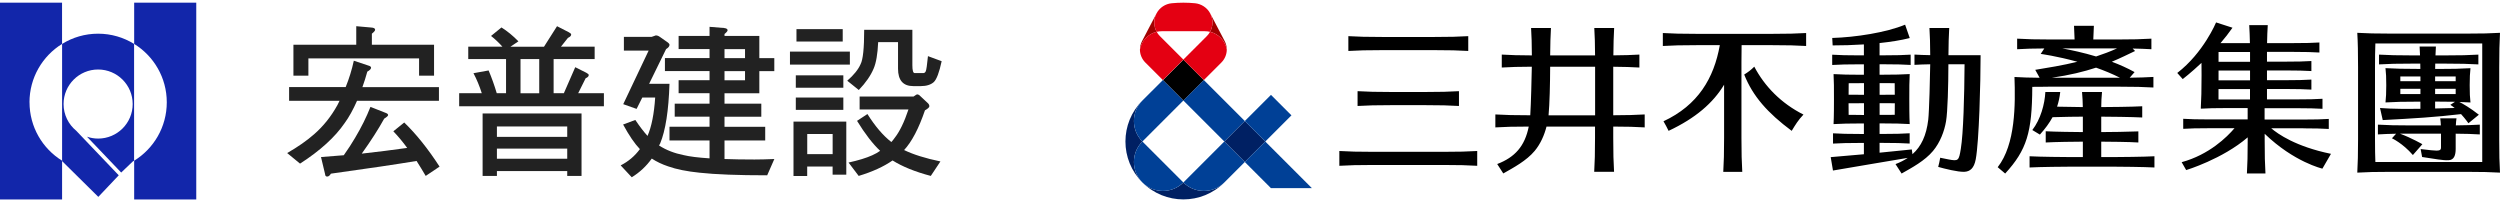
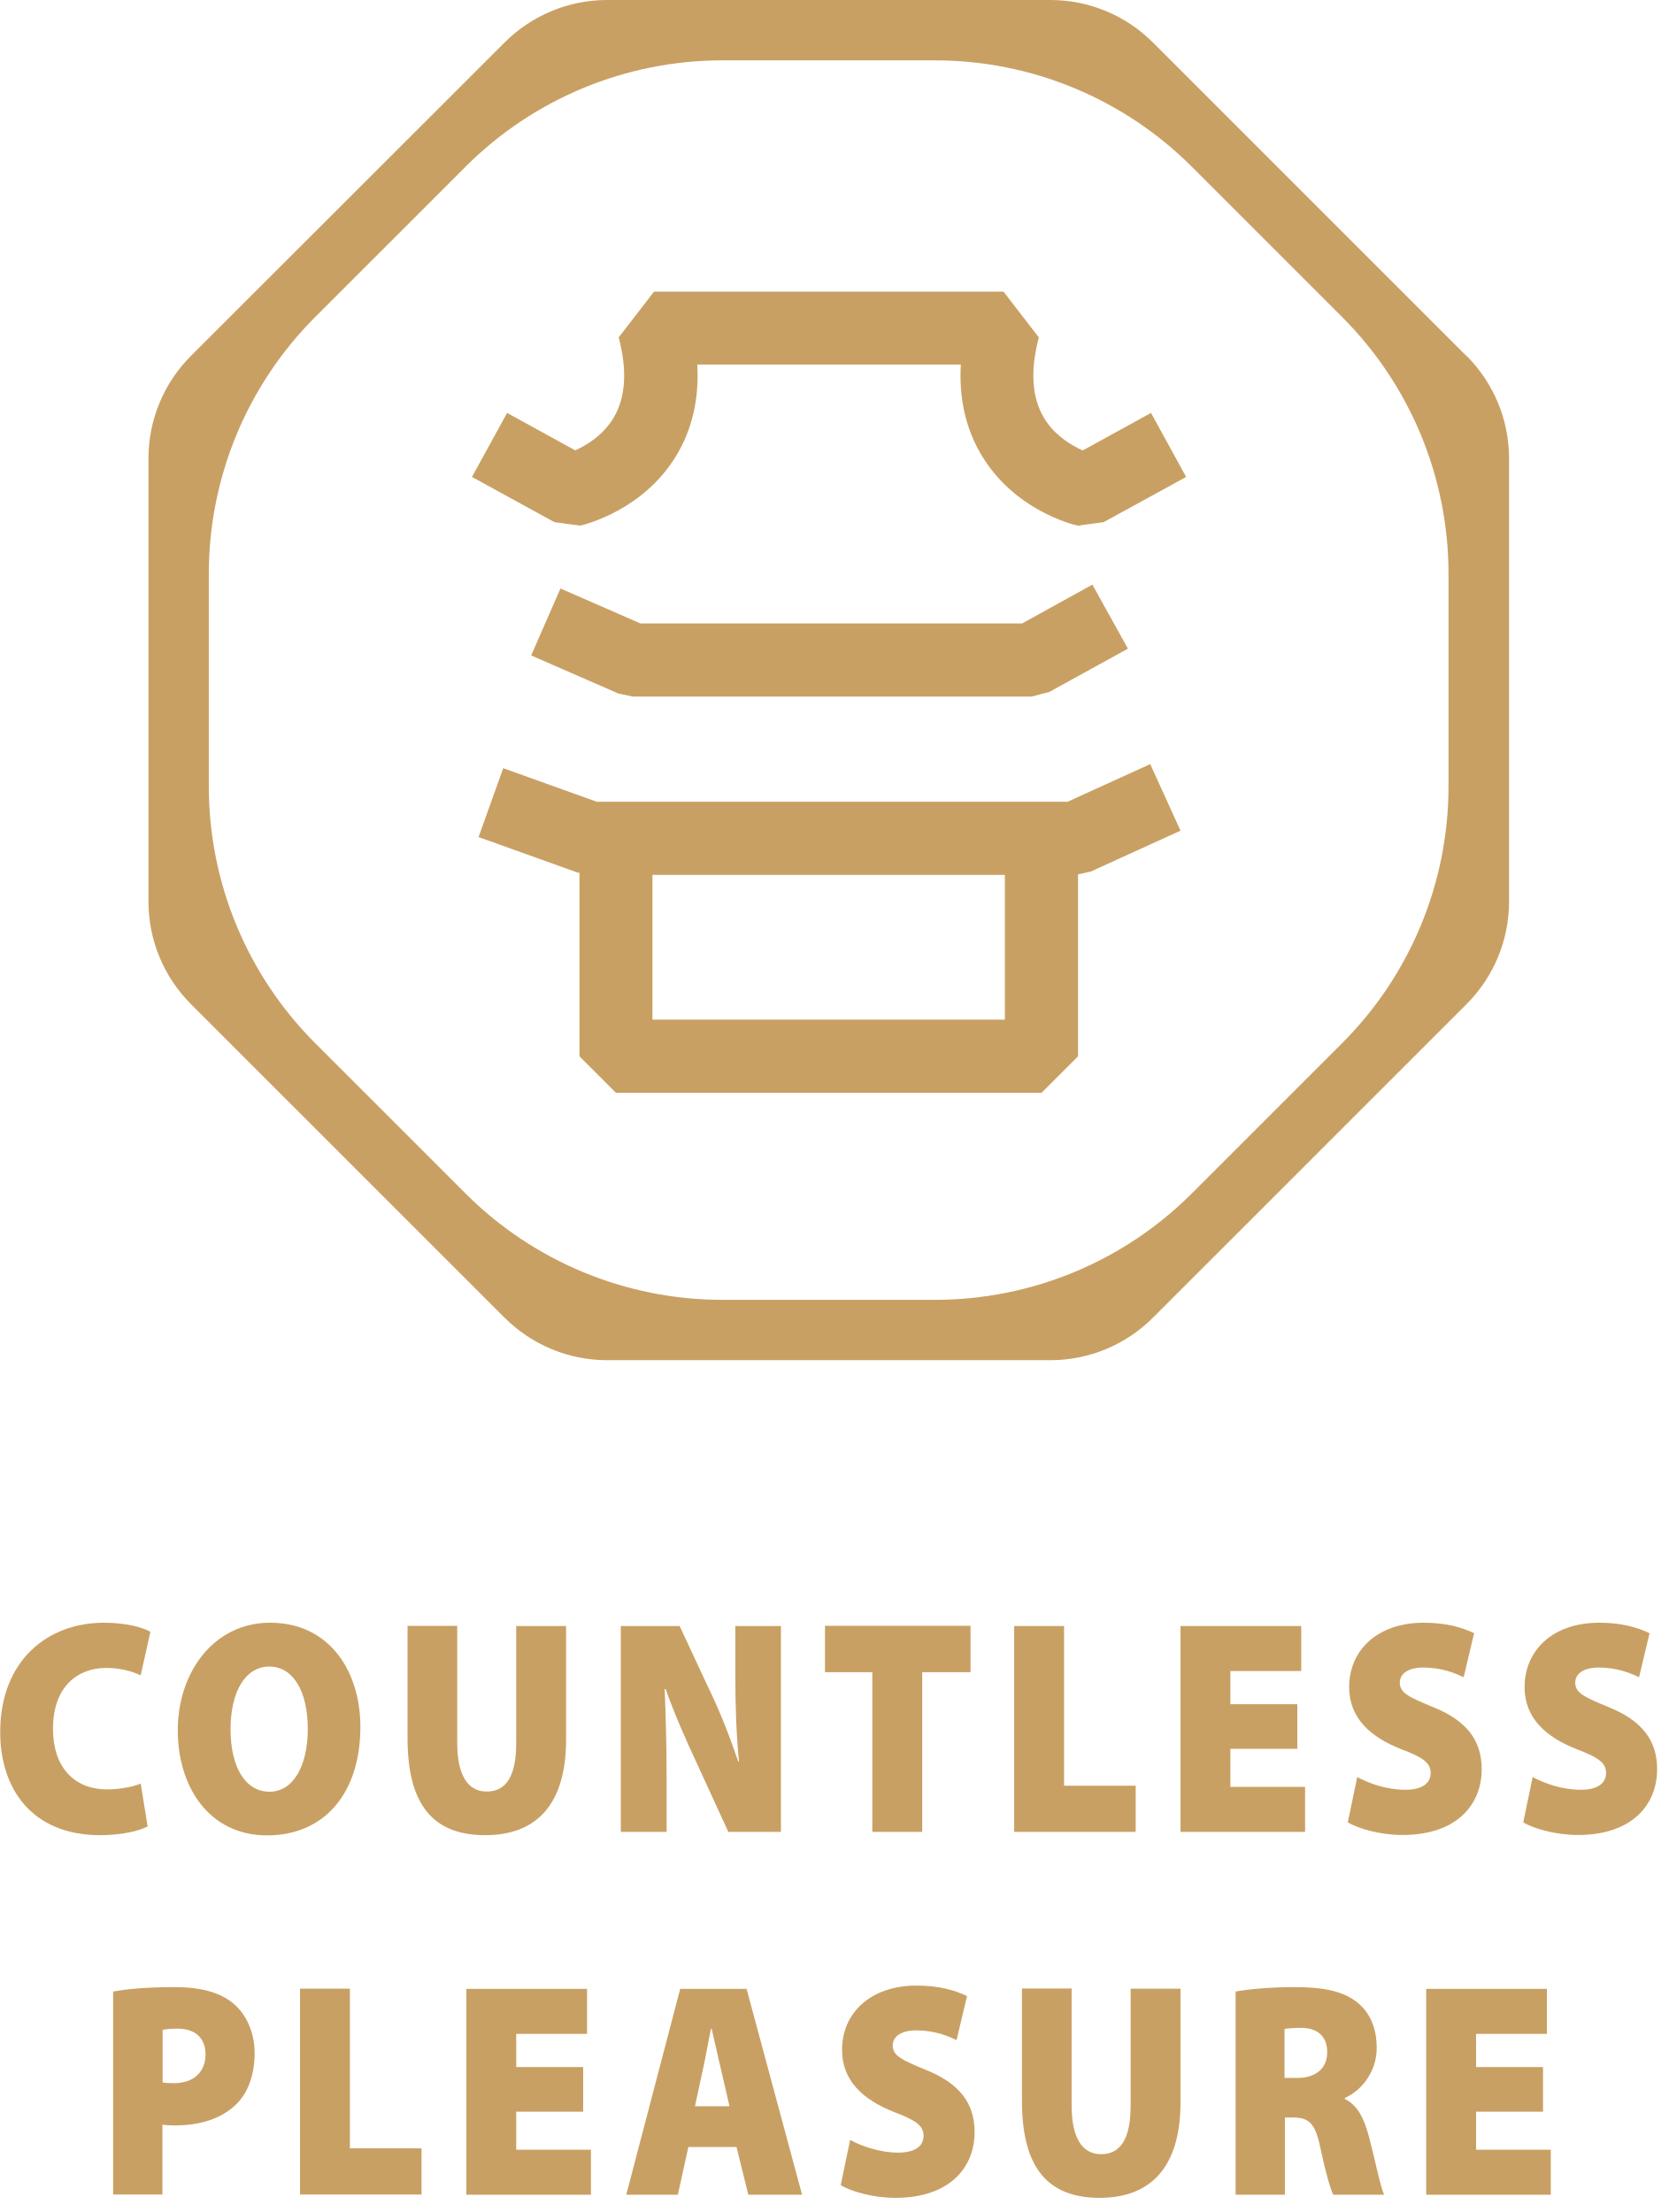
- <svg xmlns="http://www.w3.org/2000/svg" width="295" height="24" viewBox="0 0 295 24" fill="none">
-   <path d="M139.643 7.042L137.227 9.457L139.643 11.872L142.058 9.457L139.643 7.042Z" fill="black" />
-   <path d="M134.516 5.848C134.516 5.508 134.594 5.164 134.764 4.844L136.462 1.598C136.093 2.301 136.132 3.107 136.486 3.757C135.477 3.995 134.696 4.819 134.511 5.848H134.516ZM144.759 5.848C144.759 5.508 144.681 5.164 144.511 4.844L142.813 1.598C143.182 2.301 143.143 3.107 142.789 3.757C143.798 3.995 144.579 4.819 144.763 5.848H144.759Z" fill="#A20000" />
-   <path d="M139.635 7.032L137.219 9.448L135.147 7.376C134.739 6.968 134.511 6.415 134.511 5.843C134.691 4.814 135.477 3.989 136.486 3.752C136.588 3.936 136.714 4.111 136.869 4.261L139.635 7.027V7.032ZM142.784 3.756C142.682 3.941 142.556 4.115 142.401 4.266L139.635 7.032L142.051 9.448L144.123 7.376C144.531 6.968 144.759 6.415 144.759 5.848C144.579 4.819 143.793 3.994 142.784 3.756ZM142.813 1.597C142.444 0.894 141.755 0.462 141.023 0.384C140.566 0.341 140.106 0.316 139.64 0.316C139.174 0.316 138.713 0.341 138.257 0.384C137.519 0.457 136.83 0.889 136.462 1.597C136.093 2.301 136.132 3.106 136.486 3.756C136.68 3.708 136.884 3.684 137.092 3.684H142.177C142.386 3.684 142.59 3.708 142.784 3.756C143.143 3.111 143.177 2.301 142.808 1.597H142.813Z" fill="#E40012" />
-   <path d="M149.305 16.697L146.889 19.113L144.472 16.697L146.889 14.28L149.305 16.697ZM139.64 21.529C138.306 22.864 136.142 22.864 134.807 21.529C137.476 24.198 141.804 24.198 144.472 21.529C143.138 22.864 140.974 22.864 139.64 21.529ZM134.802 11.864C132.134 14.533 132.134 18.861 134.802 21.529C133.468 20.195 133.468 18.031 134.802 16.697C133.468 15.363 133.468 13.199 134.802 11.864Z" fill="#002063" />
-   <path d="M149.305 16.697L146.889 14.281L149.975 11.195L152.391 13.611L149.305 16.697ZM142.056 9.448L139.64 11.864L144.472 16.697L146.889 14.281L142.056 9.448ZM154.802 22.199L149.3 16.697L146.884 19.113L149.97 22.199H154.802ZM134.802 21.53C136.137 22.864 138.301 22.864 139.635 21.53L134.802 16.697C133.468 18.031 133.468 20.195 134.802 21.53ZM144.472 16.697L139.64 21.53C140.974 22.864 143.138 22.864 144.472 21.53L146.889 19.113L144.472 16.697ZM137.219 9.448L134.802 11.864C133.468 13.199 133.468 15.363 134.802 16.697L139.635 11.864L137.219 9.448Z" fill="#004096" />
-   <path d="M271.793 15.144C273.181 15.144 273.913 15.168 274.796 15.217V14.033C273.913 14.086 273.181 14.106 271.793 14.106H267.222V12.767H271.051C272.438 12.767 273.171 12.791 274.054 12.839V11.656C273.171 11.709 272.438 11.728 271.051 11.728H267.504V10.501H269.741C271.128 10.501 271.861 10.525 272.744 10.574V9.39C271.861 9.443 271.128 9.463 269.741 9.463H267.504V8.313H269.741C271.128 8.313 271.861 8.337 272.744 8.385V7.202C271.861 7.255 271.128 7.274 269.741 7.274H267.504V6.886C267.504 6.614 267.504 6.367 267.504 6.124H270.687C272.074 6.124 272.807 6.149 273.69 6.197V5.013C272.807 5.067 272.074 5.086 270.687 5.086H267.514C267.528 4.29 267.552 3.635 267.596 2.966H265.408C265.447 3.635 265.476 4.29 265.49 5.086H262.021C262.516 4.514 262.996 3.902 263.433 3.271L261.497 2.646C261.497 2.646 260.022 6.217 256.917 8.609L257.562 9.332C257.562 9.332 258.528 8.594 259.775 7.42C259.78 7.857 259.784 8.337 259.784 8.89C259.784 10.637 259.755 11.694 259.692 12.806L259.76 12.786L259.692 12.825C260.575 12.772 261.308 12.752 262.696 12.752H265.223V14.091H260.624C259.236 14.091 258.503 14.067 257.62 14.018V15.202C258.503 15.149 259.236 15.13 260.624 15.13H263.671C262.773 16.183 260.677 18.25 257.436 19.137L257.97 20.069C257.97 20.069 262.23 18.783 265.228 16.207V16.551C265.228 18.298 265.199 19.356 265.136 20.467H267.324C267.256 19.356 267.232 18.298 267.232 16.551V15.785C270.706 19.137 274.044 19.899 274.044 19.899L275.054 18.152C270.9 17.299 268.78 15.804 268.004 15.134H271.808L271.793 15.144ZM265.505 9.477H261.788V8.327H265.505V9.477ZM265.505 6.901V7.289H261.788V6.139H265.505C265.505 6.382 265.505 6.629 265.505 6.901ZM261.783 11.738V10.511H265.5V11.738H261.783ZM190.377 7.876C191.634 7.886 192.526 7.915 193.448 7.968V6.44C192.526 6.493 191.634 6.522 190.377 6.532C190.387 5.193 190.416 4.266 190.469 3.305H188.126C188.184 4.266 188.213 5.193 188.218 6.537H182.919C182.929 5.193 182.958 4.266 183.012 3.305H180.668C180.726 4.266 180.755 5.193 180.76 6.537C179.242 6.532 178.242 6.503 177.209 6.44V7.968C178.242 7.905 179.237 7.876 180.755 7.871C180.731 9.201 180.658 12.228 180.571 13.601H180.464C178.674 13.601 177.587 13.572 176.452 13.504V15.033C177.573 14.965 178.645 14.936 180.392 14.936C179.931 17.25 178.756 18.56 176.67 19.356L177.388 20.467C178.601 19.778 180.12 18.972 181.095 17.803C181.784 16.973 182.235 15.935 182.488 14.936H188.213V16.26C188.213 18.05 188.184 19.137 188.116 20.273H190.459C190.391 19.137 190.362 18.05 190.362 16.26V14.936C191.973 14.936 193.002 14.97 194.074 15.033V13.504C193.002 13.567 191.973 13.596 190.362 13.601V7.876H190.377ZM182.73 13.606C182.856 12.252 182.91 9.909 182.919 7.876H188.223V13.606H182.725H182.73ZM163.118 5.916C161.328 5.916 160.241 5.945 159.106 6.013V4.266C160.241 4.334 161.328 4.363 163.118 4.363H169.242C171.032 4.363 172.119 4.334 173.254 4.266V6.013C172.119 5.945 171.032 5.916 169.242 5.916H163.118ZM170.299 17.915C172.09 17.915 173.177 17.886 174.312 17.818V19.564C173.177 19.496 172.09 19.467 170.299 19.467H162.056C160.266 19.467 159.179 19.496 158.043 19.564V17.818C159.179 17.886 160.266 17.915 162.056 17.915H170.299ZM212.808 13.519C212.167 14.198 211.881 14.688 211.42 15.44C208.596 13.339 206.83 11.36 205.816 8.798C206.291 8.497 206.602 8.269 207.005 7.866C208.227 10.19 210.168 12.189 212.808 13.519ZM209.11 3.994C210.901 3.994 211.988 3.965 213.123 3.897V5.426C211.988 5.358 210.901 5.329 209.11 5.329H205.51C205.5 5.901 205.491 6.537 205.491 7.318V16.265C205.491 18.055 205.52 19.142 205.588 20.278H203.346C203.414 19.142 203.443 18.055 203.443 16.265V9.996C202.148 12.146 200.091 13.936 196.893 15.44C196.694 15.023 196.519 14.707 196.291 14.31C200.367 12.408 202.245 9.23 202.939 5.329H200.226C198.436 5.329 197.349 5.358 196.214 5.426V3.897C197.349 3.965 198.436 3.994 200.226 3.994H209.11ZM230.018 3.305H227.674C227.732 4.261 227.761 5.183 227.766 6.508C227.058 6.498 226.495 6.474 225.908 6.44V7.653C226.495 7.619 227.058 7.595 227.766 7.585C227.752 8.856 227.645 13.189 227.533 14.125C227.31 15.993 226.708 17.279 225.67 18.196L225.593 17.633C224.069 17.788 222.9 17.91 221.789 18.017V16.862H222.264C223.686 16.862 224.438 16.886 225.34 16.939V15.726C224.438 15.78 223.686 15.804 222.264 15.804H221.789V14.562H222.104C223.526 14.562 224.443 14.586 225.345 14.64C225.297 13.786 225.297 12.248 225.297 11.69C225.297 10.346 225.297 9.594 225.345 8.74C224.443 8.793 223.526 8.817 222.104 8.817H221.789V7.585H222.38C223.802 7.585 224.554 7.609 225.457 7.662V6.449C224.554 6.503 223.802 6.527 222.38 6.527H221.789V5.081C223.069 4.945 224.302 4.756 225.35 4.489L224.802 2.912C222.555 3.844 218.916 4.402 216.204 4.48L216.252 5.358C217.383 5.358 218.654 5.324 219.94 5.241V6.532H219.382C217.96 6.532 217.102 6.508 216.199 6.454V7.667C217.102 7.614 217.96 7.59 219.382 7.59H219.94V8.822H219.659C218.237 8.822 217.262 8.798 216.359 8.744C216.408 9.598 216.408 10.35 216.408 11.694C216.408 12.252 216.408 13.79 216.359 14.644C217.262 14.591 218.237 14.567 219.659 14.567H219.94V15.809H219.479C218.057 15.809 217.199 15.785 216.296 15.731V16.944C217.199 16.891 218.057 16.867 219.479 16.867H219.94V18.201C218.824 18.303 217.616 18.41 216.024 18.541L216.291 20.122C219.867 19.501 221.696 19.215 225.117 18.628C224.695 18.914 224.215 19.157 223.671 19.365L224.389 20.477C225.602 19.788 227.121 18.982 228.096 17.813C228.936 16.808 229.435 15.484 229.634 14.31C229.823 13.199 229.906 10.093 229.911 7.58H231.818C231.793 11.374 231.677 15.726 231.376 17.565C231.143 18.982 231.09 19.026 229.925 18.812C229.561 18.744 229.202 18.672 228.945 18.613C228.863 19.055 228.805 19.341 228.707 19.695C229.421 19.899 231.051 20.311 231.798 20.273C232.453 20.239 232.934 19.875 233.137 18.798C233.535 16.673 233.71 9.691 233.71 6.517H229.916C229.925 5.188 229.954 4.261 230.008 3.305H230.018ZM221.793 13.562V12.175H222.109C222.667 12.175 223.147 12.175 223.589 12.184C223.589 12.742 223.589 13.242 223.579 13.548C223.142 13.558 222.662 13.558 222.109 13.558H221.793V13.562ZM222.109 9.807C222.657 9.807 223.142 9.807 223.574 9.817C223.579 10.181 223.584 10.666 223.584 11.175C223.147 11.185 222.662 11.185 222.109 11.185H221.793V9.807H222.109ZM219.95 9.807V11.185H219.668C219.101 11.185 218.591 11.185 218.135 11.175C218.135 10.666 218.14 10.185 218.145 9.822C218.601 9.812 219.11 9.812 219.668 9.812H219.95V9.807ZM219.668 13.562C219.11 13.562 218.596 13.562 218.14 13.553C218.135 13.247 218.13 12.747 218.13 12.189C218.591 12.18 219.096 12.18 219.668 12.18H219.95V13.567H219.668V13.562ZM168.145 10.855C169.936 10.855 171.022 10.826 172.158 10.758V12.505C171.022 12.437 169.936 12.408 168.145 12.408H164.205C162.415 12.408 161.328 12.437 160.193 12.505V10.758C161.328 10.826 162.415 10.855 164.205 10.855H168.145ZM285.592 7.502C285.592 7.701 285.602 7.91 285.602 8.133H285.403C283.656 8.133 282.598 8.104 281.487 8.041C281.555 8.613 281.579 9.162 281.579 10.064C281.579 10.967 281.55 11.515 281.487 12.087C282.598 12.02 283.656 11.995 285.403 11.995H285.607V12.839C282.298 12.898 280.842 12.738 280.842 12.738L281.162 14.169C284.782 13.98 287.407 13.82 290.405 13.465C290.924 14.033 291.274 14.543 291.274 14.543L292.506 13.538C291.458 12.713 290.628 12.248 290.206 12.034C290.662 12.049 291.089 12.068 291.516 12.092C291.448 11.52 291.424 10.972 291.424 10.069C291.424 9.167 291.453 8.618 291.516 8.046C290.405 8.114 289.347 8.138 287.601 8.138H287.348C287.348 7.92 287.353 7.711 287.358 7.507H288.532C290.279 7.507 291.337 7.536 292.448 7.599V6.445C291.337 6.513 290.279 6.537 288.532 6.537H287.387C287.402 6.178 287.416 5.838 287.436 5.494H285.514C285.534 5.838 285.553 6.183 285.563 6.537H284.641C282.894 6.537 281.837 6.508 280.725 6.445V7.599C281.837 7.531 282.894 7.507 284.641 7.507H285.592V7.502ZM285.611 9.021C285.611 9.147 285.611 9.273 285.611 9.404V9.584H283.239V9.021H285.611ZM283.239 11.098V10.481H285.611V11.098H283.239ZM289.77 11.098H287.344V10.481H289.77V11.098ZM289.653 12.742C289.197 12.757 288.45 12.776 287.344 12.801V11.99H287.601C288.43 11.99 289.1 11.995 289.697 12.01L289.139 12.369C289.313 12.48 289.483 12.607 289.648 12.742H289.653ZM289.77 9.021V9.584H287.344V9.404C287.344 9.268 287.344 9.147 287.344 9.021H289.77ZM292.618 15.862C291.754 15.809 290.919 15.785 289.77 15.775V17.565C289.77 18.303 289.585 18.875 288.95 18.904C288.222 18.943 287.441 18.759 285.81 18.526L285.636 17.59L286.878 17.73C287.897 17.837 288.037 17.74 288.037 17.395V15.77H284.51C284.025 15.77 283.598 15.77 283.205 15.775C284.602 16.299 285.839 17.017 285.839 17.017L284.719 18.293C283.525 16.905 282.249 16.318 282.249 16.318L282.739 15.78C281.934 15.794 281.274 15.819 280.594 15.862V14.707C281.706 14.775 282.763 14.8 284.51 14.8H288.023C288.008 14.489 287.984 14.227 287.945 13.96H289.867C289.828 14.222 289.804 14.484 289.789 14.795C290.929 14.785 291.759 14.756 292.618 14.707V15.862ZM295 20.37C294.932 19.259 294.908 18.177 294.908 16.43V7.963C294.908 6.217 294.937 4.979 295 3.873C293.889 3.941 292.831 3.965 291.084 3.965H282.074C280.328 3.965 279.27 3.936 278.159 3.873C278.227 4.984 278.251 6.217 278.251 7.963V16.43C278.251 18.177 278.222 19.264 278.159 20.37C279.27 20.302 280.328 20.278 282.074 20.278H291.084C292.831 20.278 293.889 20.307 295 20.37ZM280.294 19.118C280.265 18.39 280.25 17.609 280.25 16.43V7.963C280.25 6.765 280.265 5.906 280.294 5.125H292.904V19.113H280.294V19.118ZM249.294 18.536C249.906 18.536 253.089 18.507 254.224 18.439V19.763C253.089 19.695 249.906 19.666 249.294 19.666H244.418C243.807 19.666 240.624 19.695 239.489 19.763V18.439C240.624 18.507 243.807 18.536 244.418 18.536H245.777V16.716C244.898 16.716 242.439 16.75 241.395 16.813V15.489C242.439 15.552 244.903 15.581 245.777 15.586V13.766C245.209 13.766 243.443 13.786 242.201 13.829C241.827 14.513 241.342 15.183 240.706 15.882L239.814 15.343C240.789 14.077 241.279 12.301 241.352 10.855H243.108C243.04 11.481 242.914 12.049 242.735 12.587C243.904 12.616 245.277 12.631 245.772 12.636C245.762 11.656 245.733 11.811 245.68 10.855H248.038C247.979 11.806 247.95 11.656 247.946 12.636C248.683 12.636 251.677 12.607 252.783 12.539V13.863C251.677 13.8 248.678 13.766 247.946 13.766V15.586C248.824 15.586 251.284 15.552 252.327 15.503V16.813C251.284 16.741 248.819 16.721 247.946 16.716V18.536H249.304H249.294ZM241.653 10.229H250.09C251.88 10.229 252.967 10.258 254.103 10.326V9.079C253.249 9.128 252.424 9.157 251.303 9.171L251.88 8.507C251.036 8.036 250.124 7.633 249.197 7.284C250.26 6.838 251.143 6.396 251.939 6.018L251.652 5.727C252.487 5.741 253.166 5.77 253.865 5.809V4.562C252.73 4.63 251.643 4.659 249.852 4.659H247.009C247.024 4.087 247.048 3.572 247.077 3.048H244.734C244.763 3.572 244.787 4.082 244.801 4.659H242.036C240.245 4.659 239.159 4.63 238.023 4.562V5.809C238.979 5.751 239.901 5.722 241.23 5.717L240.803 6.362C240.803 6.362 242.696 6.614 245.131 7.289C243.365 7.721 241.667 7.992 240.158 8.24L240.677 9.176C239.459 9.167 238.625 9.137 237.708 9.084C237.819 12.291 237.844 17.032 235.728 19.729L236.611 20.477C239.154 17.696 239.789 15.634 239.809 10.248C240.342 10.239 240.939 10.234 241.643 10.234L241.653 10.229ZM243.356 5.712H249.809C248.989 6.086 248.159 6.391 247.339 6.663C245.84 6.212 244.428 5.911 243.356 5.712ZM250.168 9.176C250.143 9.176 250.119 9.176 250.095 9.176H242.099C244.219 8.875 245.922 8.448 247.334 7.983C248.28 8.317 249.241 8.71 250.163 9.176H250.168Z" fill="black" />
-   <path d="M3.479 12.073C3.479 9.162 5.017 6.609 7.322 5.183V0.316H0V23.533H7.326V18.962C5.017 17.536 3.484 14.984 3.484 12.073H3.479Z" fill="#1226AA" />
-   <path d="M15.832 0.316V5.183C18.142 6.609 19.68 9.162 19.68 12.073C19.68 14.984 18.142 17.536 15.832 18.962V23.533H23.159V0.316H15.832Z" fill="#1226AA" />
-   <path d="M11.582 3.975C10.019 3.975 8.564 4.416 7.327 5.183V18.962C7.327 18.962 7.341 18.972 7.351 18.977L7.322 19.006L11.601 23.232L14.012 20.685L8.991 15.425C8.083 14.678 7.501 13.548 7.501 12.276C7.501 10.025 9.326 8.201 11.577 8.201C13.828 8.201 15.657 10.025 15.657 12.276C15.657 14.528 13.833 16.352 11.577 16.352C11.116 16.352 10.674 16.27 10.262 16.129L13.814 19.85L14.299 20.36L15.677 19.045C15.725 19.016 15.774 18.991 15.822 18.962V5.183C14.585 4.416 13.13 3.975 11.572 3.975H11.582Z" fill="#1226AA" />
-   <path d="M34.124 10.273H40.791C41.198 9.273 41.518 8.235 41.751 7.163L43.479 7.74C43.682 7.793 43.784 7.876 43.784 7.992C43.784 8.133 43.639 8.288 43.343 8.453C43.163 9.108 42.969 9.715 42.765 10.278H51.795V11.893H42.13C41.669 12.941 41.184 13.819 40.669 14.523C39.529 16.187 37.773 17.784 35.405 19.307L33.886 18.06C35.153 17.332 36.215 16.59 37.074 15.833C38.161 14.887 39.078 13.737 39.82 12.393C39.907 12.213 39.995 12.049 40.068 11.893H34.114V10.278L34.124 10.273ZM42.038 3.092L43.784 3.247C44.105 3.262 44.265 3.349 44.265 3.514C44.265 3.616 44.139 3.771 43.881 3.975V5.28H51.218V8.929H49.451V6.891H36.39V8.929H34.624V5.28H42.038V3.092ZM43.726 12.616L45.434 13.291C45.676 13.368 45.798 13.465 45.798 13.577C45.798 13.669 45.643 13.81 45.337 13.999C44.643 15.256 43.76 16.629 42.688 18.128C44.517 17.924 46.307 17.701 48.049 17.454C47.525 16.735 46.982 16.085 46.414 15.493L47.7 14.455C49.107 15.814 50.499 17.546 51.868 19.661L50.233 20.758C49.873 20.142 49.514 19.555 49.155 18.992C46.86 19.375 43.493 19.875 39.049 20.491C38.908 20.724 38.763 20.835 38.607 20.835C38.452 20.835 38.37 20.738 38.36 20.549L37.879 18.531C38.777 18.468 39.67 18.395 40.567 18.317C41.091 17.575 41.533 16.896 41.892 16.279C42.634 15.037 43.241 13.815 43.716 12.611L43.726 12.616Z" fill="#222222" />
-   <path d="M59.175 3.242C59.854 3.664 60.519 4.208 61.174 4.877L60.232 5.513H64.192L65.73 3.092L67.112 3.8C67.307 3.902 67.399 3.994 67.399 4.067C67.399 4.222 67.273 4.353 67.016 4.47L66.191 5.508H70.169V6.969H65.327V11.001H66.535L67.879 7.929L69.184 8.584C69.378 8.686 69.471 8.778 69.471 8.851C69.471 9.006 69.349 9.133 69.107 9.234L68.224 11.001H71.261V12.539H54.182V11.001H56.851C56.584 10.156 56.254 9.365 55.87 8.638L57.656 8.313C58.015 9.157 58.335 10.054 58.617 11.001H59.713V6.969H55.254V5.508H59.286C58.85 5.023 58.403 4.601 57.942 4.242L59.17 3.242H59.175ZM56.943 13.388H68.621V20.763H66.933V20.185H58.636V20.763H56.948V13.388H56.943ZM58.636 16.153H66.933V14.926H58.636V16.153ZM58.636 18.73H66.933V17.536H58.636V18.73ZM61.421 11.005H63.629V6.973H61.421V11.005Z" fill="#222222" />
-   <path d="M80.077 4.242H83.726V3.165L85.395 3.301C85.7 3.325 85.856 3.417 85.856 3.568C85.856 3.67 85.734 3.82 85.492 4.009V4.242H89.601V6.857H91.368V8.395H89.601V11.006H85.492V12.233H89.834V13.771H85.492V14.96H90.295V16.576H85.492V18.764C86.54 18.803 87.719 18.822 89.029 18.822C89.645 18.822 90.426 18.803 91.372 18.764L90.528 20.686C87.083 20.686 84.424 20.584 82.556 20.38C81.047 20.225 79.81 19.977 78.849 19.633C78.117 19.39 77.471 19.079 76.909 18.711C76.268 19.608 75.482 20.346 74.546 20.918L73.24 19.516C74.148 19.055 74.905 18.415 75.506 17.595C74.89 16.954 74.23 15.989 73.527 14.693L74.968 14.155C75.492 14.936 75.972 15.562 76.409 16.037C76.884 14.95 77.185 13.437 77.311 11.506H75.793L75.118 12.85L73.541 12.292L76.54 5.969H73.619V4.354H76.884L77.384 4.179C77.549 4.179 77.709 4.237 77.864 4.354L78.825 5.028C78.942 5.12 79 5.208 79 5.295C79 5.46 78.864 5.63 78.597 5.795L76.598 9.885H79C78.898 13.049 78.534 15.392 77.903 16.916C77.864 17.008 77.821 17.09 77.767 17.168C78.602 17.706 79.567 18.085 80.669 18.303C81.348 18.468 82.367 18.599 83.726 18.686V16.571H79V14.955H83.726V13.767H79.616V12.229H83.726V11.001H80.077V9.463H83.726V8.386H78.461V6.848H83.726V5.79H80.077V4.232V4.242ZM85.492 5.8V6.857H87.913V5.8H85.492ZM85.492 8.391V9.468H87.913V8.391H85.492Z" fill="#222222" />
-   <path d="M93.216 6.086H100.285V7.624H93.216V6.086ZM93.638 14.349H99.863V20.613H98.248V19.652H95.249V20.768H93.633V14.354L93.638 14.349ZM93.905 8.89H99.514V10.351H93.905V8.89ZM93.905 11.505H99.514V12.966H93.905V11.505ZM93.983 3.437H99.441V4.897H93.983V3.437ZM95.254 18.191H98.252V15.809H95.254V18.191ZM101.974 3.514H107.66V7.701C107.66 8.318 107.748 8.623 107.927 8.623H108.966C109.067 8.623 109.16 8.56 109.232 8.429C109.31 8.274 109.397 7.672 109.499 6.624L111.115 7.221C110.834 8.541 110.523 9.361 110.193 9.681C109.834 10.001 109.32 10.161 108.655 10.161H107.772C106.569 10.161 105.967 9.477 105.967 8.104V4.975H103.624C103.56 6.382 103.381 7.43 103.085 8.104C102.74 8.924 102.158 9.764 101.338 10.622L99.975 9.526C100.756 8.846 101.28 8.196 101.552 7.566C101.833 7.027 101.974 5.678 101.974 3.514ZM101.44 11.389H107.801C108.044 11.224 108.18 11.137 108.204 11.137C108.345 11.137 108.471 11.2 108.587 11.331L109.509 12.194C109.611 12.296 109.664 12.413 109.664 12.539C109.664 12.665 109.49 12.825 109.145 13.019C108.412 15.159 107.597 16.721 106.685 17.706C107.762 18.23 109.189 18.681 110.969 19.05L109.834 20.758C107.99 20.273 106.486 19.662 105.322 18.934C104.274 19.662 102.939 20.273 101.324 20.758L100.13 19.181C101.295 18.924 102.231 18.638 102.935 18.317C103.279 18.162 103.59 17.992 103.856 17.798C102.983 16.978 102.076 15.799 101.13 14.261L102.357 13.456C103.265 14.902 104.206 16.003 105.181 16.76C105.322 16.605 105.448 16.445 105.564 16.28C106.151 15.537 106.7 14.416 107.199 12.917H101.435V11.379L101.44 11.389Z" fill="#222222" />
+ <svg xmlns="http://www.w3.org/2000/svg" width="86" height="114" viewBox="0 0 86 114" fill="none">
+   <path d="M75.56 18.34L59.41 2.19C58.01 0.79 56.11 0 54.13 0H31.28C29.3 0 27.4 0.79 26 2.19L9.84 18.34C8.44 19.74 7.65 21.64 7.65 23.62V46.47C7.65 48.45 8.44 50.35 9.84 51.75L26 67.91C27.4 69.31 29.3 70.1 31.28 70.1H54.13C56.11 70.1 58.01 69.31 59.41 67.91L75.57 51.75C76.97 50.35 77.76 48.45 77.76 46.47V23.62C77.76 21.64 76.97 19.74 75.57 18.34H75.56ZM74.64 40.53C74.64 45.49 72.67 50.25 69.16 53.76L61.41 61.51C57.9 65.02 53.14 66.99 48.18 66.99H37.22C32.26 66.99 27.5 65.02 23.99 61.51L16.24 53.76C12.73 50.25 10.76 45.49 10.76 40.53V29.57C10.76 24.61 12.73 19.85 16.24 16.34L23.99 8.59C27.5 5.08 32.26 3.11 37.22 3.11H48.18C53.14 3.11 57.9 5.08 61.41 8.59L69.16 16.34C72.67 19.85 74.64 24.61 74.64 29.57V40.53Z" fill="#C9A063" />
+   <path d="M55.78 23.21C55.2 22.95 54.32 22.43 53.78 21.51C53.17 20.47 53.08 19.09 53.53 17.39L51.71 15.03H33.7L31.88 17.39C32.33 19.08 32.24 20.47 31.63 21.51C31.09 22.43 30.22 22.95 29.64 23.21L26.13 21.28L24.32 24.58L28.57 26.91L29.9 27.09C30.23 27.01 33.17 26.26 34.85 23.48C35.67 22.12 36.03 20.55 35.93 18.79H49.51C49.41 20.55 49.77 22.12 50.59 23.48C52.27 26.27 55.21 27.02 55.54 27.09L56.87 26.91L61.12 24.58L59.31 21.28L55.8 23.21H55.78Z" fill="#C9A063" />
+   <path d="M32.61 35.9H53.16L54.07 35.66L58.12 33.43L56.29 30.13L52.67 32.13H33L28.88 30.33L27.37 33.78L31.86 35.74L32.61 35.9Z" fill="#C9A063" />
+   <path d="M55.01 41.32H30.75L25.93 39.59L24.66 43.14L29.79 44.98H29.86V54.44L31.74 56.32H53.67L55.55 54.44V45.06L56.2 44.92L60.83 42.81L59.27 39.38L55.01 41.32ZM33.62 52.55V45.09H51.78V52.55H33.62Z" fill="#C9A063" />
+   <path d="M7.58 94.14C7.22 94.34 6.31 94.58 5.17 94.58C1.58 94.58 0.01 92.11 0.01 89.28C0.01 85.54 2.49 83.63 5.35 83.63C6.45 83.63 7.35 83.86 7.75 84.1L7.25 86.34C6.83 86.15 6.24 85.96 5.48 85.96C4 85.96 2.73 86.92 2.73 89.1C2.73 91.02 3.77 92.22 5.53 92.22C6.15 92.22 6.85 92.09 7.25 91.92L7.61 94.14H7.58Z" fill="#C9A063" />
+   <path d="M18.57 89C18.57 92.41 16.72 94.59 13.76 94.59C10.8 94.59 9.16 92.12 9.16 89.17C9.16 86.22 10.99 83.63 13.92 83.63C17 83.63 18.57 86.16 18.57 89ZM11.88 89.12C11.88 91.12 12.67 92.34 13.89 92.34C15.11 92.34 15.86 91.01 15.86 89.1C15.86 87.19 15.12 85.89 13.88 85.89C12.64 85.89 11.88 87.18 11.88 89.13V89.12Z" fill="#C9A063" />
+   <path d="M23.56 83.8V89.82C23.56 91.42 24.06 92.33 25.08 92.33C26.1 92.33 26.6 91.51 26.6 89.82V83.8H29.17V89.65C29.17 92.93 27.7 94.58 25 94.58C22.3 94.58 21 92.99 21 89.58V83.79H23.57L23.56 83.8Z" fill="#C9A063" />
+   <path d="M31.99 94.41V83.8H35.02L36.54 87.06C37.06 88.11 37.62 89.54 38.04 90.78H38.08C37.94 89.38 37.89 87.9 37.89 86.31V83.8H40.24V94.41H37.53L35.91 90.88C35.38 89.75 34.75 88.33 34.3 87.05H34.25C34.31 88.48 34.35 90.08 34.35 91.8V94.41H32H31.99Z" fill="#C9A063" />
+   <path d="M44.95 86.18H42.51V83.79H50.01V86.18H47.52V94.41H44.95V86.18Z" fill="#C9A063" />
+   <path d="M52.26 83.8H54.83V92.03H58.52V94.41H52.26V83.8Z" fill="#C9A063" />
+   <path d="M66.85 90.13H63.4V92.09H67.25V94.41H60.83V83.8H67.05V86.12H63.4V87.83H66.85V90.13Z" fill="#C9A063" />
+   <path d="M69.93 91.58C70.51 91.9 71.45 92.24 72.41 92.24C73.29 92.24 73.72 91.9 73.72 91.37C73.72 90.84 73.29 90.56 72.21 90.15C70.6 89.52 69.52 88.53 69.52 86.95C69.52 85.07 70.95 83.63 73.37 83.63C74.51 83.63 75.33 83.87 75.96 84.17L75.42 86.44C75.01 86.24 74.3 85.94 73.34 85.94C72.56 85.94 72.13 86.26 72.13 86.72C72.13 87.26 72.64 87.48 73.85 87.98C75.58 88.68 76.35 89.7 76.35 91.18C76.35 93.01 75.06 94.57 72.27 94.57C71.11 94.57 69.99 94.24 69.45 93.92L69.94 91.57L69.93 91.58Z" fill="#C9A063" />
+   <path d="M78.97 91.58C79.55 91.9 80.49 92.24 81.45 92.24C82.33 92.24 82.76 91.9 82.76 91.37C82.76 90.84 82.33 90.56 81.25 90.15C79.64 89.52 78.56 88.53 78.56 86.95C78.56 85.07 79.99 83.63 82.41 83.63C83.55 83.63 84.37 83.87 85 84.17L84.46 86.44C84.05 86.24 83.34 85.94 82.38 85.94C81.6 85.94 81.17 86.26 81.17 86.72C81.17 87.26 81.68 87.48 82.89 87.98C84.62 88.68 85.39 89.7 85.39 91.18C85.39 93.01 84.1 94.57 81.31 94.57C80.15 94.57 79.03 94.24 78.49 93.92L78.98 91.57L78.97 91.58Z" fill="#C9A063" />
+   <path d="M5.83 102.64C6.53 102.51 7.53 102.41 8.99 102.41C10.37 102.41 11.36 102.69 12.03 103.26C12.68 103.8 13.12 104.73 13.12 105.81C13.12 106.89 12.8 107.83 12.19 108.43C11.42 109.2 10.29 109.54 9 109.54C8.75 109.54 8.53 109.52 8.37 109.5V113.1H5.83V102.63V102.64ZM8.38 107.32C8.52 107.35 8.69 107.36 8.97 107.36C9.97 107.36 10.59 106.79 10.59 105.88C10.59 105.09 10.12 104.55 9.14 104.55C8.76 104.55 8.51 104.58 8.38 104.62V107.32Z" fill="#C9A063" />
+   <path d="M15.46 102.49H18.03V110.72H21.72V113.1H15.46V102.49Z" fill="#C9A063" />
+   <path d="M30.05 108.83H26.6V110.79H30.45V113.11H24.03V102.5H30.25V104.82H26.6V106.53H30.05V108.83Z" fill="#C9A063" />
+   <path d="M35.47 110.65L34.93 113.11H32.27L35.05 102.5H38.47L41.33 113.11H38.56L37.95 110.65H35.47ZM37.59 108.55L37.15 106.64C37 106.04 36.82 105.18 36.67 104.55H36.64C36.5 105.18 36.36 106.05 36.22 106.65L35.81 108.55H37.59Z" fill="#C9A063" />
+   <path d="M43.8 110.28C44.38 110.6 45.32 110.94 46.28 110.94C47.16 110.94 47.59 110.6 47.59 110.07C47.59 109.54 47.16 109.26 46.08 108.85C44.47 108.22 43.39 107.23 43.39 105.65C43.39 103.77 44.82 102.33 47.24 102.33C48.38 102.33 49.2 102.57 49.83 102.87L49.29 105.14C48.88 104.94 48.17 104.64 47.21 104.64C46.43 104.64 46 104.96 46 105.42C46 105.96 46.51 106.18 47.72 106.68C49.45 107.38 50.22 108.4 50.22 109.88C50.22 111.71 48.93 113.27 46.14 113.27C44.98 113.27 43.86 112.94 43.32 112.62L43.81 110.27L43.8 110.28Z" fill="#C9A063" />
+   <path d="M55.22 102.49V108.51C55.22 110.11 55.72 111.02 56.74 111.02C57.76 111.02 58.26 110.2 58.26 108.51V102.49H60.83V108.34C60.83 111.62 59.36 113.27 56.66 113.27C53.96 113.27 52.66 111.68 52.66 108.27V102.48H55.23L55.22 102.49Z" fill="#C9A063" />
+   <path d="M63.65 102.64C64.38 102.51 65.46 102.41 66.75 102.41C68.22 102.41 69.27 102.63 69.99 103.24C70.6 103.76 70.94 104.52 70.94 105.55C70.94 106.87 70.04 107.81 69.3 108.12V108.18C69.94 108.48 70.28 109.16 70.53 110.08C70.82 111.16 71.13 112.7 71.32 113.11H68.7C68.55 112.8 68.31 111.97 68.03 110.67C67.77 109.4 67.42 109.13 66.63 109.13H66.21V113.11H63.67V102.64H63.65ZM66.19 107.09H66.86C67.83 107.09 68.39 106.57 68.39 105.77C68.39 104.97 67.92 104.52 67.06 104.51C66.58 104.51 66.32 104.54 66.19 104.57V107.08V107.09Z" fill="#C9A063" />
+   <path d="M79.51 108.83H76.06V110.79H79.91V113.11H73.49V102.5H79.71V104.82H76.06V106.53H79.51V108.83Z" fill="#C9A063" />
</svg>
